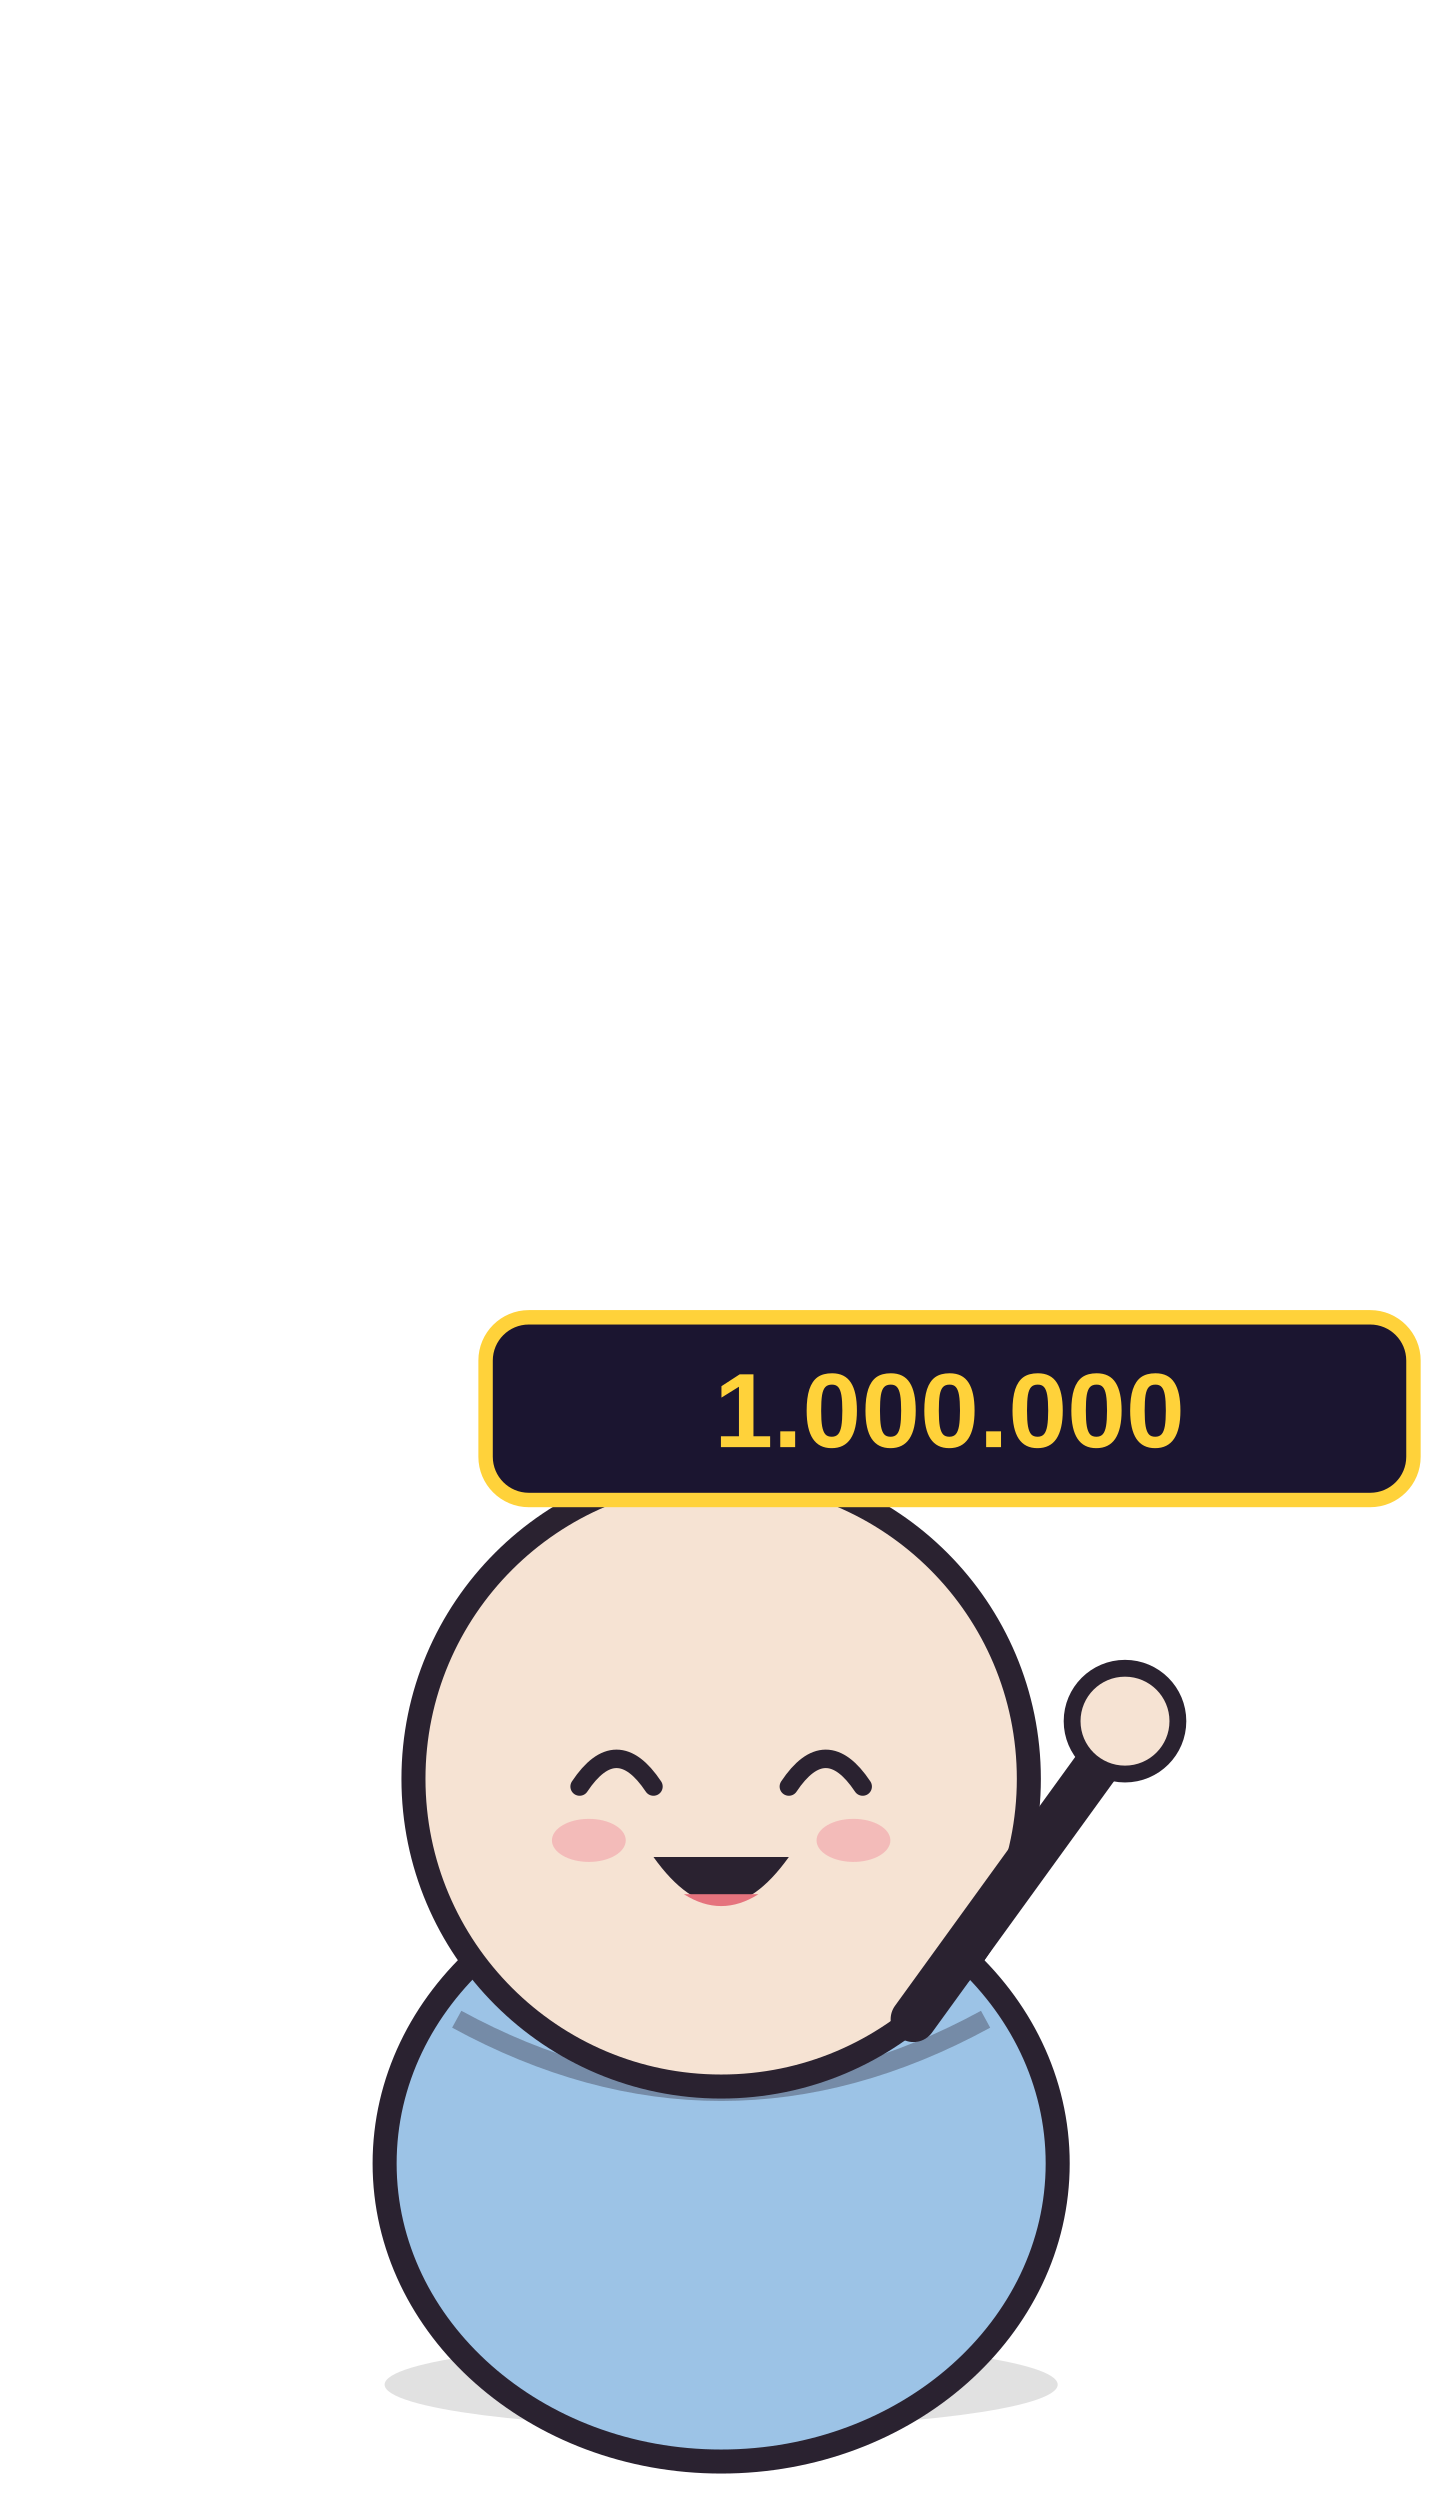
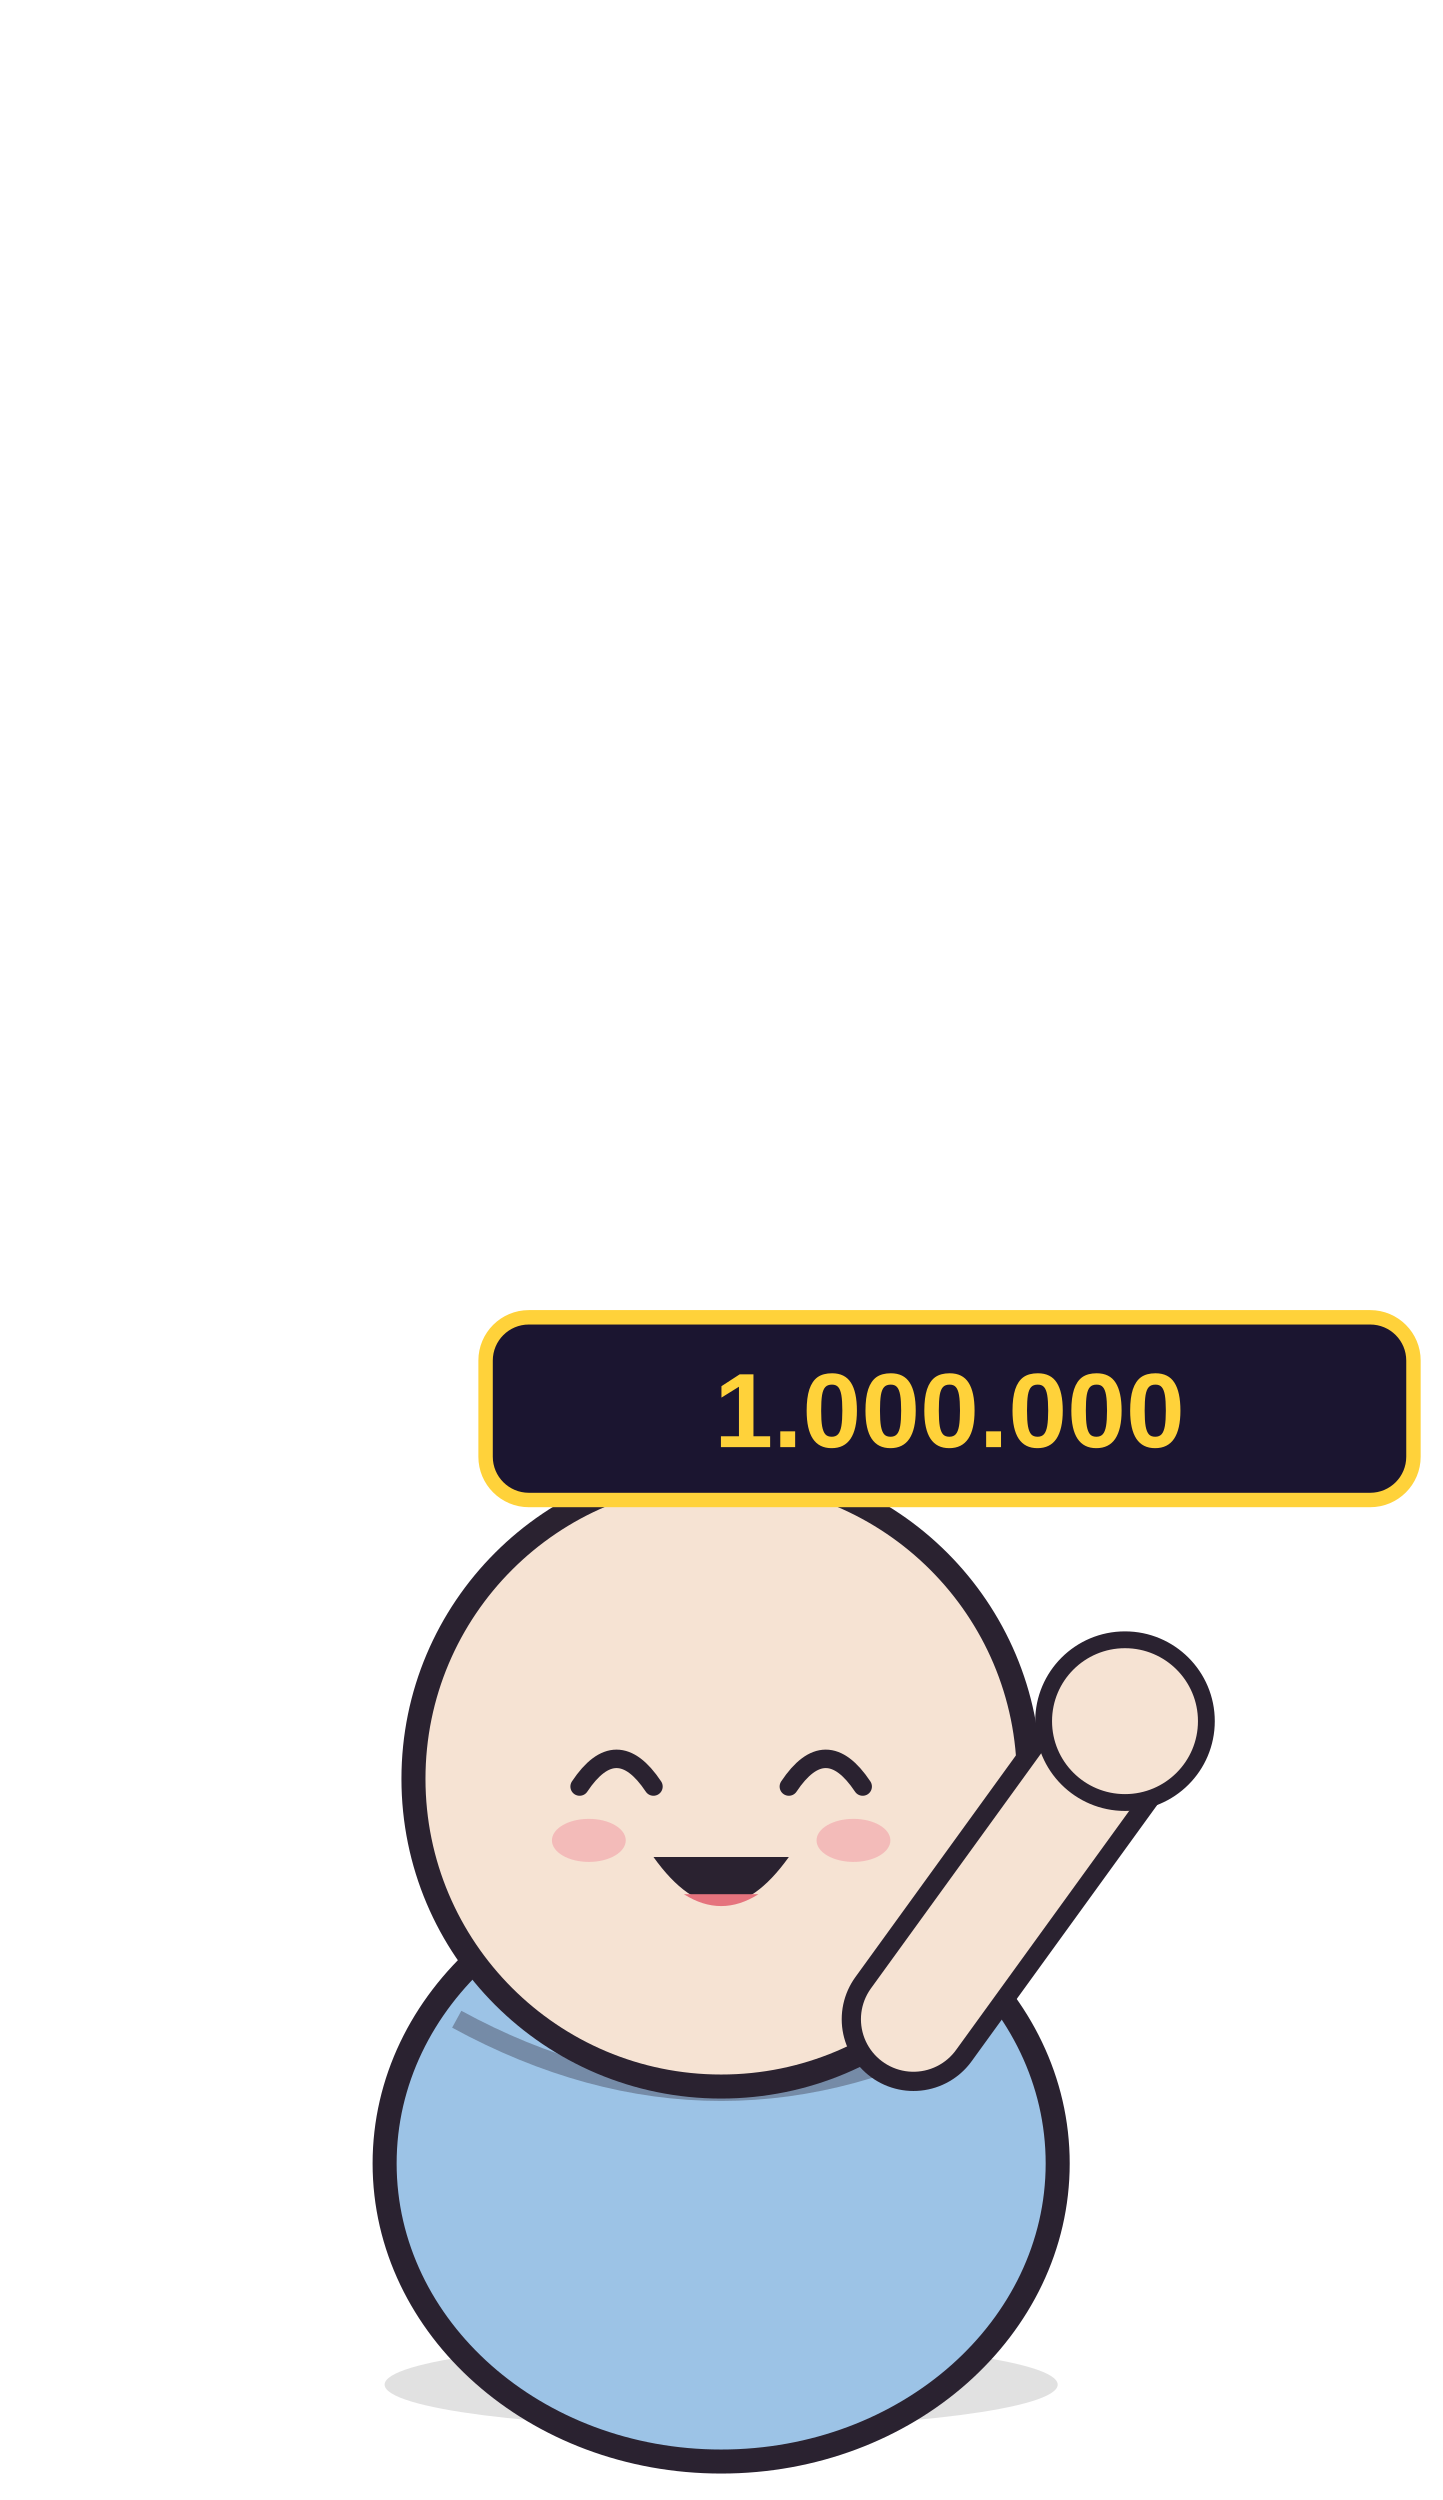
<svg xmlns="http://www.w3.org/2000/svg" viewBox="0 0 300 520" width="300" height="520">
  <ellipse cx="150" cy="496" rx="70" ry="9" fill="#000" opacity="0.12" />
  <ellipse cx="150" cy="450" rx="70" ry="62" fill="#9cc3e6" stroke="#2a2230" stroke-width="5" />
  <path d="M95 420 q55 30 110 0" stroke="#2a2230" stroke-width="4" fill="none" opacity="0.35" />
  <circle cx="150" cy="370" r="64" fill="#f6e3d3" stroke="#2a2230" stroke-width="5" />
  <path d="M150 307.28 q16 -19.2 3.2 -28.8" stroke="#3a2416" stroke-width="4.48" fill="none" stroke-linecap="round" />
  <path d="M120.56 371.6 q7.68 -11.52 15.36 0 M164.08 371.6 q7.68 -11.52 15.36 0" stroke="#2a2230" stroke-width="3.84" fill="none" stroke-linecap="round" />
  <path d="M135.92 386.256 q14.08 19.712 28.16 0 z" fill="#2a2230" />
  <path d="M142.256 394 q7.744 4.928 15.488 0" fill="#e5737d" />
  <ellipse cx="122.48" cy="382.8" rx="7.68" ry="4.48" fill="#f2a0a8" opacity="0.6" />
  <ellipse cx="177.52" cy="382.8" rx="7.68" ry="4.48" fill="#f2a0a8" opacity="0.6" />
-   <path d="M190 420 L232 362" stroke="#2a2230" stroke-width="9.5" stroke-linecap="round" stroke-linejoin="round" fill="none" />
-   <circle cx="234" cy="358" r="11" fill="#f6e3d3" stroke="#2a2230" stroke-width="3.5" />
+   <path d="M190 420 L232 362" stroke="#2a2230" stroke-width="29.85" stroke-linecap="round" stroke-linejoin="round" fill="none" />
+   <path d="M190 420 L232 362" stroke="#f6e3d3" stroke-width="21.85" stroke-linecap="round" stroke-linejoin="round" fill="none" />
+   <circle cx="234" cy="358" r="16.925" fill="#f6e3d3" stroke="#2a2230" stroke-width="3.5" />
  <rect x="101" y="274" width="193" height="38" rx="9" fill="#1b1530" stroke="#ffd23a" stroke-width="3" />
  <text x="197.5" y="301" text-anchor="middle" font-family="Arial Black, Arial, sans-serif" font-weight="900" font-size="22" fill="#ffd23a">1.000.000</text>
</svg>
